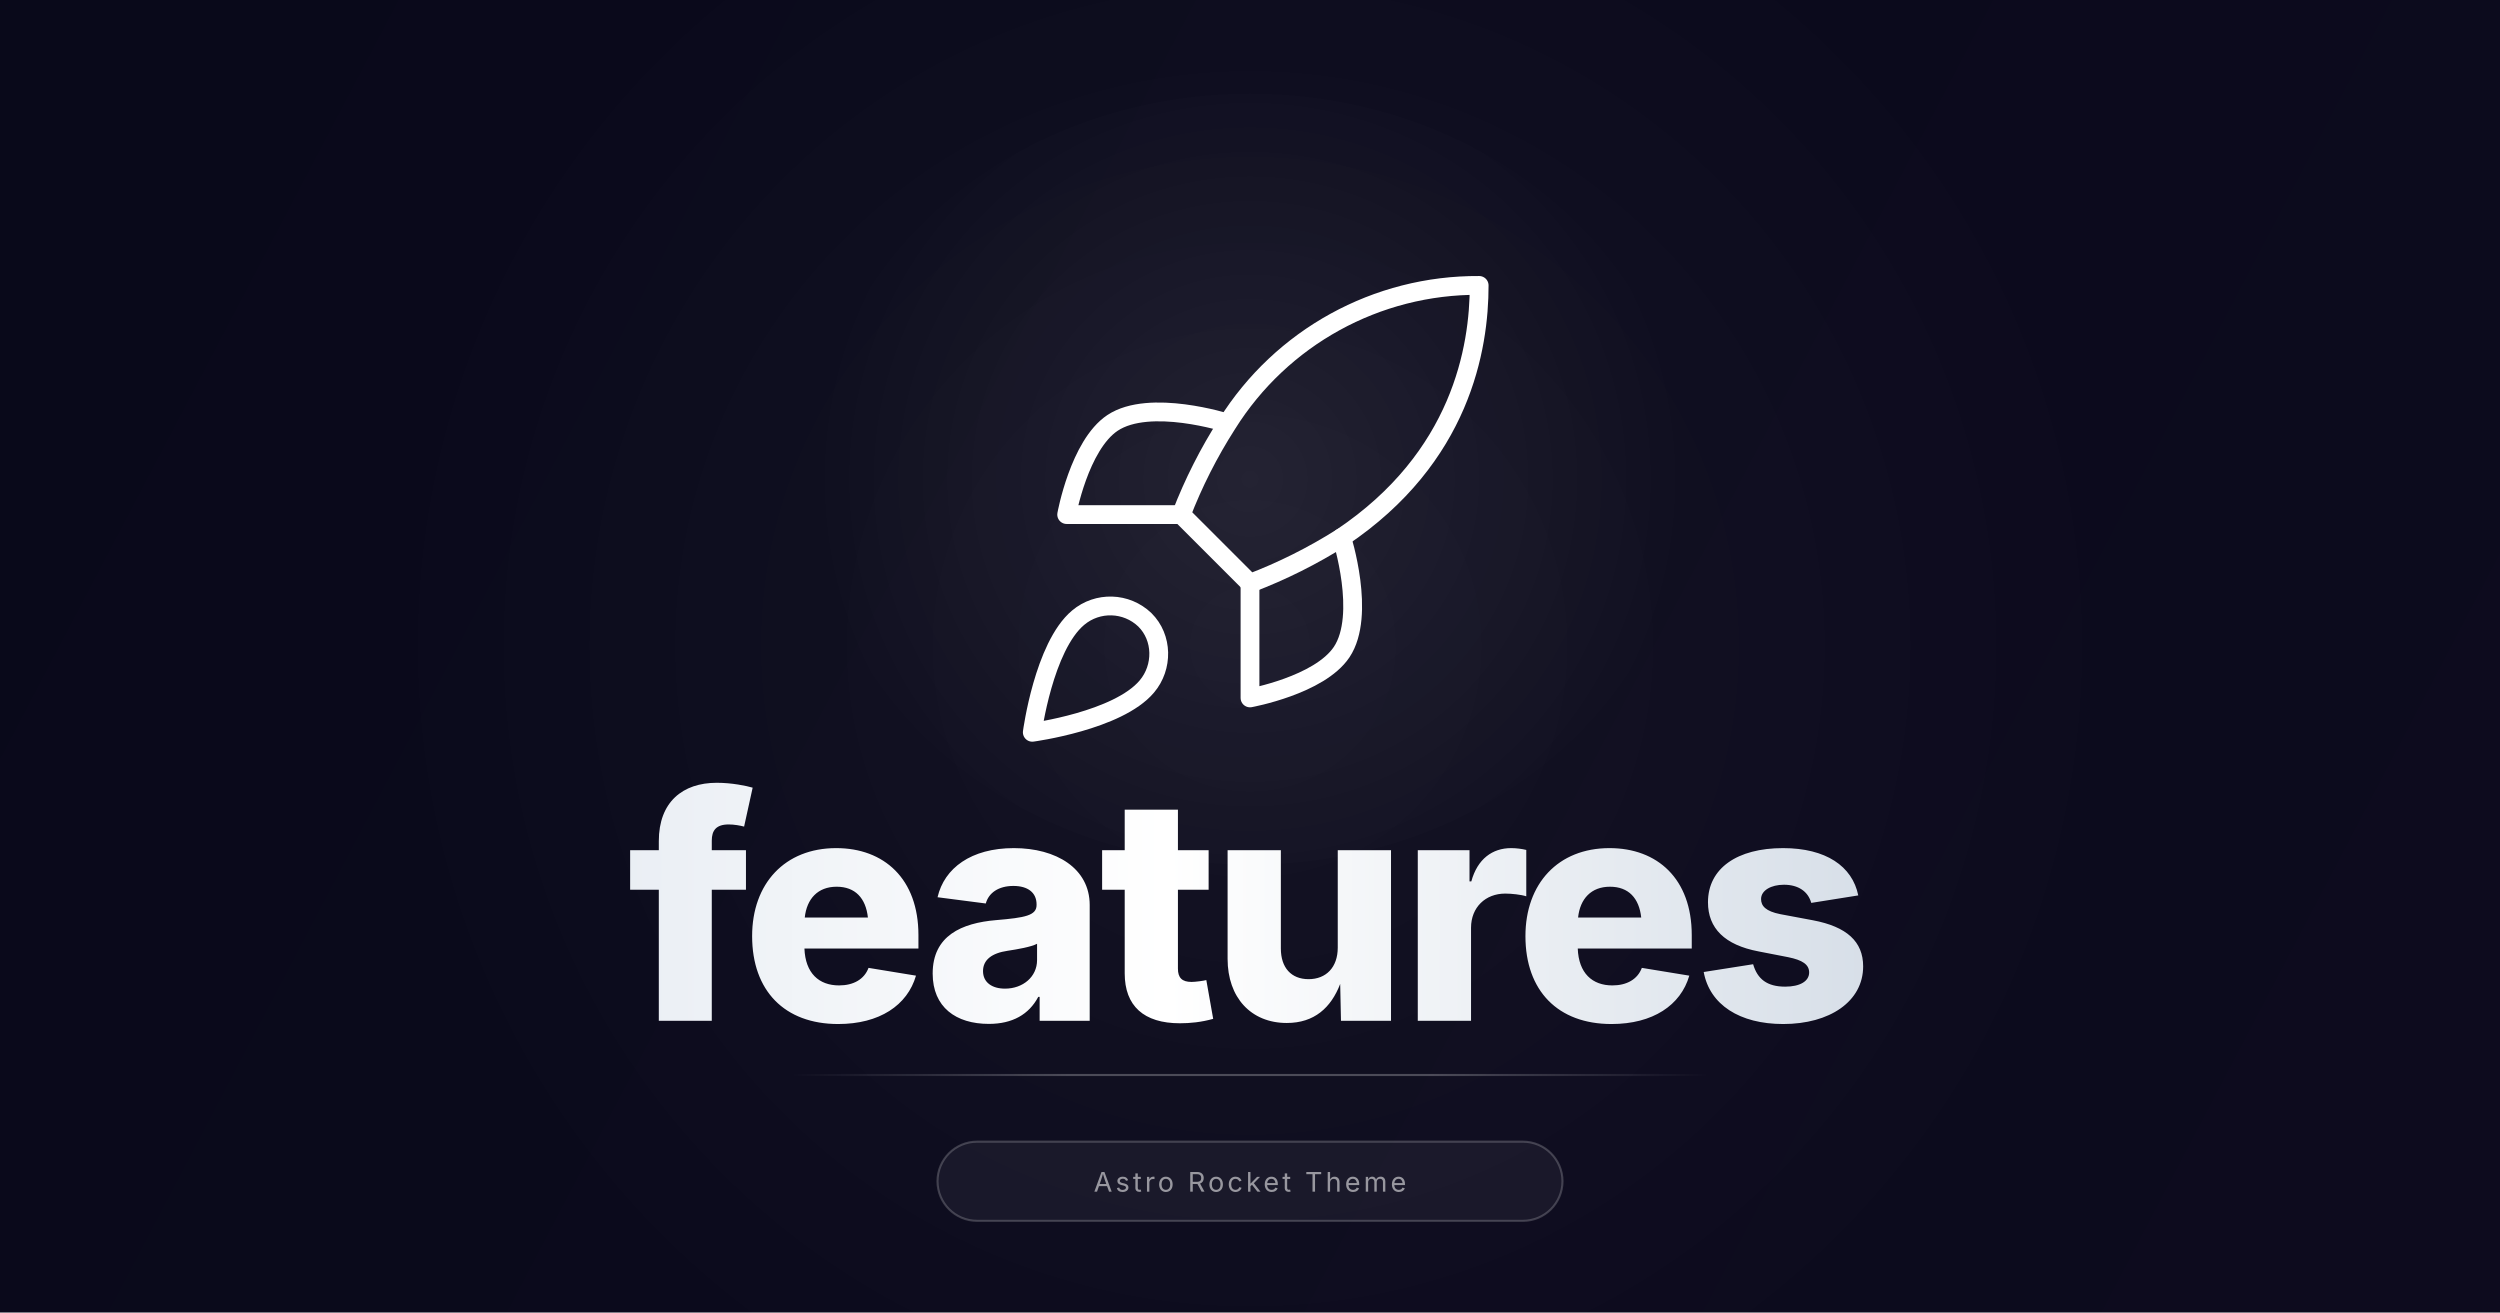
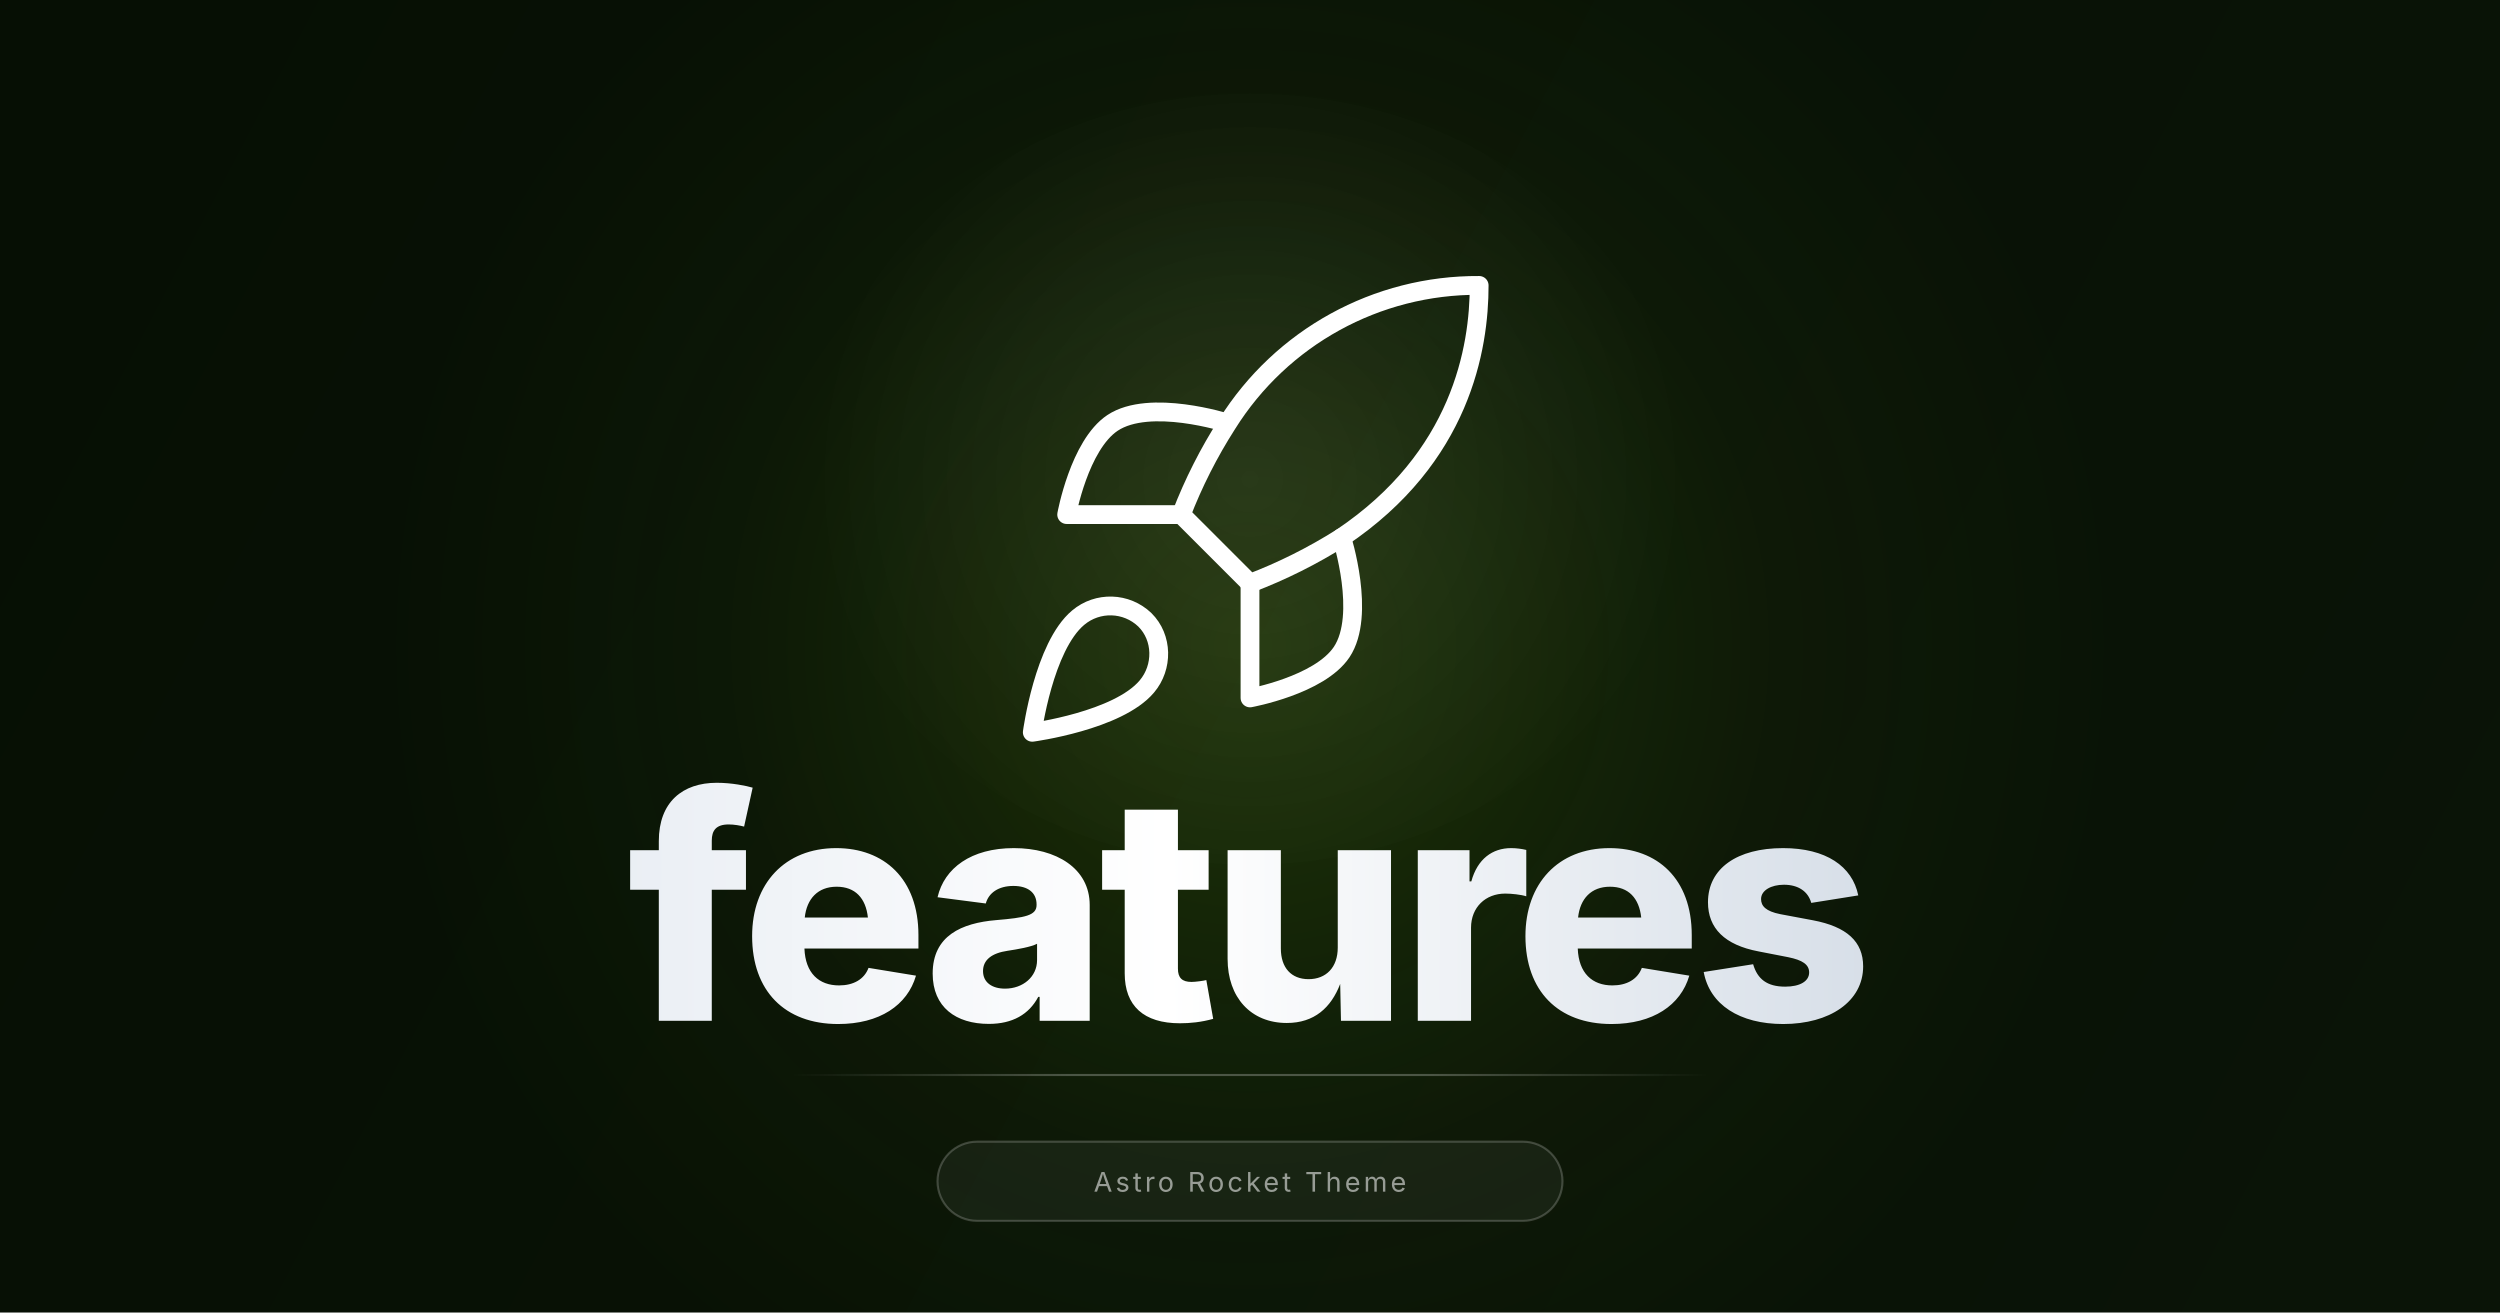
<svg xmlns="http://www.w3.org/2000/svg" width="1200" height="630" viewBox="0 0 1200 630" fill="none">
  <defs>
    <linearGradient id="bg" x1="0" y1="0" x2="1200" y2="630" gradientUnits="userSpaceOnUse">
-       <stop offset="0%" stop-color="#09091a" />
-       <stop offset="100%" stop-color="#0d0b1e" />
+       <stop offset="0%" stop-color="#060f04" />
+       <stop offset="100%" stop-color="#0a1407" />
    </linearGradient>
    <radialGradient id="glowMain" cx="600" cy="310" r="420" gradientUnits="userSpaceOnUse">
-       <stop offset="0%" stop-color="#ffffff" stop-opacity="0.04" />
-       <stop offset="100%" stop-color="#ffffff" stop-opacity="0" />
+       <stop offset="0%" stop-color="#84cc16" stop-opacity="0.18" />
+       <stop offset="60%" stop-color="#84cc16" stop-opacity="0.04" />
+       <stop offset="100%" stop-color="#84cc16" stop-opacity="0" />
    </radialGradient>
    <radialGradient id="glowIcon" cx="600" cy="230" r="210" gradientUnits="userSpaceOnUse">
      <stop offset="0%" stop-color="#ffffff" stop-opacity="0.07" />
      <stop offset="100%" stop-color="#ffffff" stop-opacity="0" />
    </radialGradient>
    <linearGradient id="textGrad" x1="200" y1="0" x2="1000" y2="0" gradientUnits="userSpaceOnUse">
      <stop offset="0%" stop-color="#e2e8f0" />
      <stop offset="45%" stop-color="#ffffff" />
      <stop offset="100%" stop-color="#cbd5e1" />
    </linearGradient>
    <linearGradient id="lineGrad" x1="380" y1="0" x2="820" y2="0" gradientUnits="userSpaceOnUse">
      <stop offset="0%" stop-color="#ffffff" stop-opacity="0" />
      <stop offset="30%" stop-color="#ffffff" stop-opacity="0.25" />
      <stop offset="70%" stop-color="#ffffff" stop-opacity="0.25" />
      <stop offset="100%" stop-color="#ffffff" stop-opacity="0" />
    </linearGradient>
  </defs>
  <rect width="1200" height="630" fill="url(#bg)" />
  <rect width="1200" height="630" fill="url(#glowMain)" />
  <ellipse cx="600" cy="230" rx="210" ry="185" fill="url(#glowIcon)" />
  <g transform="translate(468, 115) scale(11)" stroke="#ffffff" stroke-width="0.82" stroke-linecap="round" stroke-linejoin="round" fill="none">
    <path d="M4.5 16.5c-1.5 1.26-2 5-2 5s3.74-.5 5-2c.71-.84.7-2.13-.09-2.91a2.18 2.18 0 0 0-2.91-.09z" />
    <path d="m12 15-3-3a22 22 0 0 1 2-3.95A12.88 12.88 0 0 1 22 2c0 2.72-.78 7.5-6 11a22.35 22.35 0 0 1-4 2z" />
    <path d="M9 12H4s.55-3.03 2-4c1.62-1.08 5 0 5 0" />
    <path d="M12 15v5s3.03-.55 4-2c1.08-1.62 0-5 0-5" />
  </g>
  <text x="600" y="490" font-family="'Outfit Variable', 'Outfit', -apple-system, BlinkMacSystemFont, 'Segoe UI', sans-serif" font-size="150" font-weight="800" fill="url(#textGrad)" text-anchor="middle" letter-spacing="-4">features</text>
  <line x1="380" y1="516" x2="820" y2="516" stroke="url(#lineGrad)" stroke-width="1" />
  <rect x="450" y="548" width="300" height="38" rx="19" fill="#ffffff" fill-opacity="0.05" stroke="#ffffff" stroke-opacity="0.20" stroke-width="1" />
  <text x="600" y="572" font-family="'Outfit Variable', 'Outfit', -apple-system, BlinkMacSystemFont, 'Segoe UI', sans-serif" font-size="13" fill="#ffffff" fill-opacity="0.55" text-anchor="middle" letter-spacing="1.5">Astro Rocket Theme</text>
</svg>
